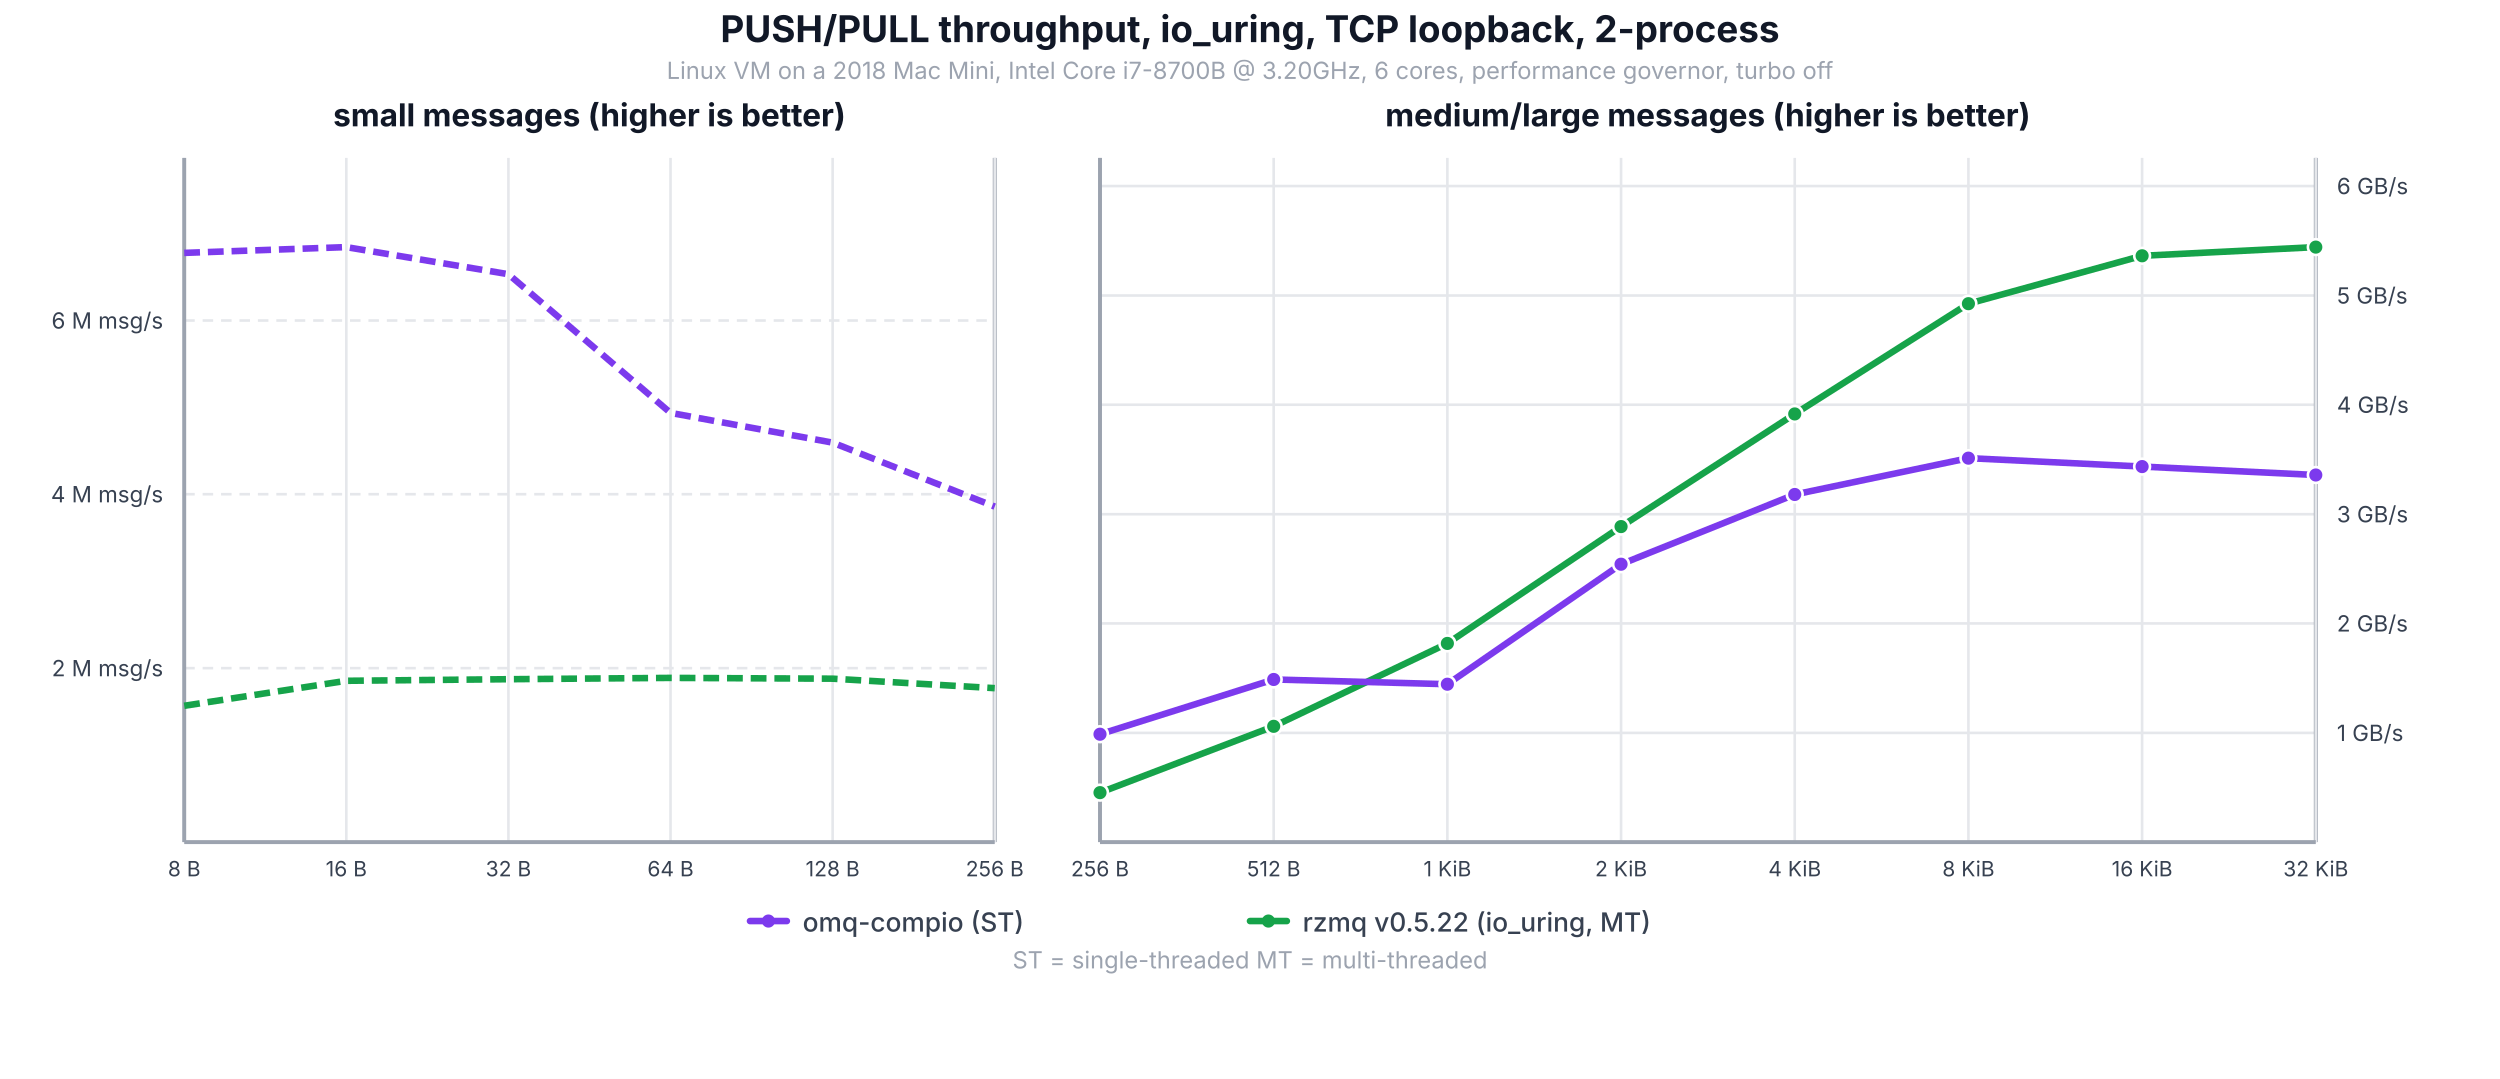
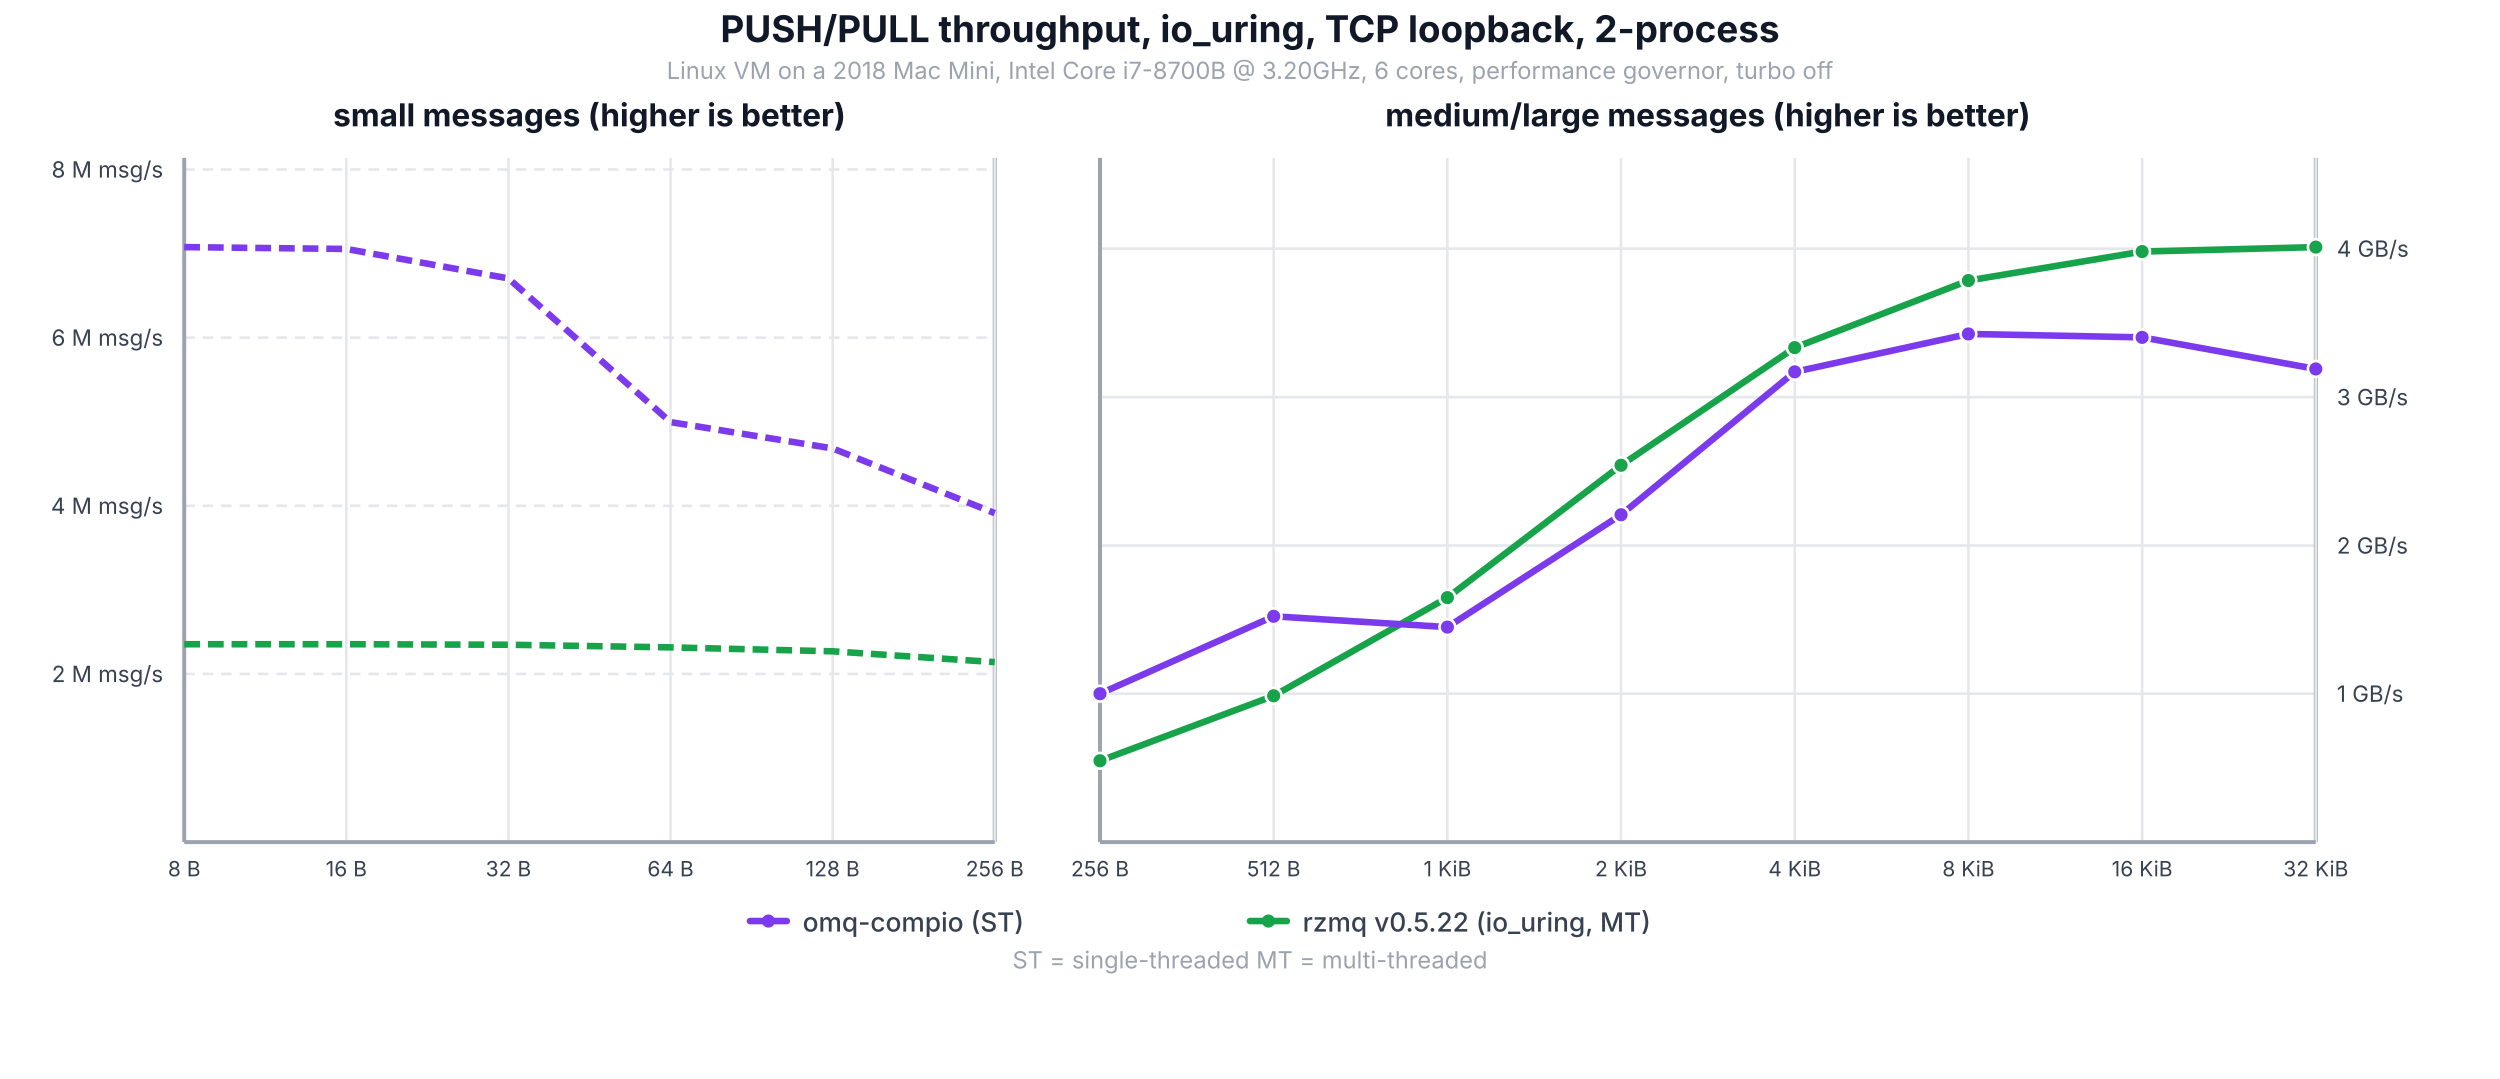
<svg xmlns="http://www.w3.org/2000/svg" viewBox="0 0 950 410" font-family="system-ui, -apple-system, sans-serif">
  <rect width="950" height="410" fill="white" />
  <text x="475.0" y="16.0" text-anchor="middle" fill="#111827" font-size="14" font-weight="700">PUSH/PULL throughput, io_uring, TCP loopback, 2-process</text>
  <text x="475.0" y="30.0" text-anchor="middle" fill="#9ca3af" font-size="9">Linux VM on a 2018 Mac Mini, Intel Core i7-8700B @ 3.20GHz, 6 cores, performance governor, turbo off</text>
  <text x="224.0" y="48.0" text-anchor="middle" fill="#111827" font-size="12" font-weight="700">small messages (higher is better)</text>
-   <line x1="70.0" y1="253.9" x2="378.0" y2="253.9" stroke="#e5e7eb" stroke-width="1" stroke-dasharray="4,3" />
-   <text x="62.0" y="253.9" text-anchor="end" dominant-baseline="middle" fill="#374151" font-size="8.5">2 M msg/s</text>
-   <line x1="70.0" y1="187.8" x2="378.0" y2="187.8" stroke="#e5e7eb" stroke-width="1" stroke-dasharray="4,3" />
-   <text x="62.0" y="187.8" text-anchor="end" dominant-baseline="middle" fill="#374151" font-size="8.5">4 M msg/s</text>
-   <line x1="70.0" y1="121.8" x2="378.0" y2="121.8" stroke="#e5e7eb" stroke-width="1" stroke-dasharray="4,3" />
-   <text x="62.0" y="121.8" text-anchor="end" dominant-baseline="middle" fill="#374151" font-size="8.5">6 M msg/s</text>
+   <line x1="70.0" y1="256.1" x2="378.0" y2="256.1" stroke="#e5e7eb" stroke-width="1" stroke-dasharray="4,3" />
+   <text x="62.0" y="256.1" text-anchor="end" dominant-baseline="middle" fill="#374151" font-size="8.5">2 M msg/s</text>
+   <line x1="70.0" y1="192.2" x2="378.0" y2="192.2" stroke="#e5e7eb" stroke-width="1" stroke-dasharray="4,3" />
+   <text x="62.0" y="192.2" text-anchor="end" dominant-baseline="middle" fill="#374151" font-size="8.5">4 M msg/s</text>
+   <line x1="70.0" y1="128.3" x2="378.0" y2="128.3" stroke="#e5e7eb" stroke-width="1" stroke-dasharray="4,3" />
+   <text x="62.0" y="128.3" text-anchor="end" dominant-baseline="middle" fill="#374151" font-size="8.5">6 M msg/s</text>
+   <line x1="70.0" y1="64.4" x2="378.0" y2="64.4" stroke="#e5e7eb" stroke-width="1" stroke-dasharray="4,3" />
+   <text x="62.0" y="64.4" text-anchor="end" dominant-baseline="middle" fill="#374151" font-size="8.5">8 M msg/s</text>
  <line x1="378.0" y1="60.0" x2="378.0" y2="320.0" stroke="#9ca3af" stroke-width="1.5" />
  <line x1="70.0" y1="60.0" x2="70.0" y2="320.0" stroke="#e5e7eb" stroke-width="1" />
  <line x1="131.6" y1="60.0" x2="131.6" y2="320.0" stroke="#e5e7eb" stroke-width="1" />
  <line x1="193.2" y1="60.0" x2="193.2" y2="320.0" stroke="#e5e7eb" stroke-width="1" />
  <line x1="254.8" y1="60.0" x2="254.8" y2="320.0" stroke="#e5e7eb" stroke-width="1" />
  <line x1="316.4" y1="60.0" x2="316.4" y2="320.0" stroke="#e5e7eb" stroke-width="1" />
  <line x1="378.0" y1="60.0" x2="378.0" y2="320.0" stroke="#e5e7eb" stroke-width="1" />
  <line x1="70.0" y1="60.0" x2="70.0" y2="320.0" stroke="#9ca3af" stroke-width="1.5" />
  <line x1="70.0" y1="320.0" x2="378.0" y2="320.0" stroke="#9ca3af" stroke-width="1.5" />
-   <polyline points="70.0,268.2 131.6,258.7 193.2,258.1 254.8,257.6 316.4,257.9 378.0,261.5" fill="none" stroke="#16a34a" stroke-width="2.5" stroke-dasharray="6,3" />
-   <polyline points="70.0,96.1 131.6,93.9 193.2,104.2 254.8,156.9 316.4,168.2 378.0,192.5" fill="none" stroke="#7c3aed" stroke-width="2.5" stroke-dasharray="6,3" />
+   <polyline points="70.0,244.8 131.6,244.8 193.2,245.0 254.8,246.0 316.4,247.5 378.0,251.6" fill="none" stroke="#16a34a" stroke-width="2.5" stroke-dasharray="6,3" />
+   <polyline points="70.0,93.9 131.6,94.6 193.2,105.8 254.8,160.4 316.4,170.4 378.0,195.0" fill="none" stroke="#7c3aed" stroke-width="2.5" stroke-dasharray="6,3" />
  <text x="70.0" y="333.0" text-anchor="middle" fill="#374151" font-size="8">8 B</text>
  <text x="131.6" y="333.0" text-anchor="middle" fill="#374151" font-size="8">16 B</text>
  <text x="193.2" y="333.0" text-anchor="middle" fill="#374151" font-size="8">32 B</text>
  <text x="254.8" y="333.0" text-anchor="middle" fill="#374151" font-size="8">64 B</text>
  <text x="316.4" y="333.0" text-anchor="middle" fill="#374151" font-size="8">128 B</text>
  <text x="378.0" y="333.0" text-anchor="middle" fill="#374151" font-size="8">256 B</text>
  <text x="649.0" y="48.0" text-anchor="middle" fill="#111827" font-size="12" font-weight="700">medium/large messages (higher is better)</text>
-   <line x1="418.0" y1="278.5" x2="880.0" y2="278.5" stroke="#e5e7eb" stroke-width="1" />
-   <text x="888.0" y="278.5" text-anchor="start" dominant-baseline="middle" fill="#374151" font-size="8.5">1 GB/s</text>
-   <line x1="418.0" y1="236.9" x2="880.0" y2="236.9" stroke="#e5e7eb" stroke-width="1" />
-   <text x="888.0" y="236.9" text-anchor="start" dominant-baseline="middle" fill="#374151" font-size="8.5">2 GB/s</text>
-   <line x1="418.0" y1="195.4" x2="880.0" y2="195.4" stroke="#e5e7eb" stroke-width="1" />
-   <text x="888.0" y="195.4" text-anchor="start" dominant-baseline="middle" fill="#374151" font-size="8.5">3 GB/s</text>
-   <line x1="418.0" y1="153.8" x2="880.0" y2="153.8" stroke="#e5e7eb" stroke-width="1" />
-   <text x="888.0" y="153.8" text-anchor="start" dominant-baseline="middle" fill="#374151" font-size="8.5">4 GB/s</text>
-   <line x1="418.0" y1="112.3" x2="880.0" y2="112.3" stroke="#e5e7eb" stroke-width="1" />
-   <text x="888.0" y="112.3" text-anchor="start" dominant-baseline="middle" fill="#374151" font-size="8.5">5 GB/s</text>
-   <line x1="418.0" y1="70.7" x2="880.0" y2="70.7" stroke="#e5e7eb" stroke-width="1" />
-   <text x="888.0" y="70.7" text-anchor="start" dominant-baseline="middle" fill="#374151" font-size="8.5">6 GB/s</text>
+   <line x1="418.0" y1="263.6" x2="880.0" y2="263.6" stroke="#e5e7eb" stroke-width="1" />
+   <text x="888.0" y="263.6" text-anchor="start" dominant-baseline="middle" fill="#374151" font-size="8.5">1 GB/s</text>
+   <line x1="418.0" y1="207.3" x2="880.0" y2="207.3" stroke="#e5e7eb" stroke-width="1" />
+   <text x="888.0" y="207.3" text-anchor="start" dominant-baseline="middle" fill="#374151" font-size="8.5">2 GB/s</text>
+   <line x1="418.0" y1="150.9" x2="880.0" y2="150.9" stroke="#e5e7eb" stroke-width="1" />
+   <text x="888.0" y="150.9" text-anchor="start" dominant-baseline="middle" fill="#374151" font-size="8.5">3 GB/s</text>
+   <line x1="418.0" y1="94.5" x2="880.0" y2="94.5" stroke="#e5e7eb" stroke-width="1" />
+   <text x="888.0" y="94.5" text-anchor="start" dominant-baseline="middle" fill="#374151" font-size="8.5">4 GB/s</text>
  <line x1="880.0" y1="60.0" x2="880.0" y2="320.0" stroke="#9ca3af" stroke-width="1.5" />
  <line x1="418.0" y1="60.0" x2="418.0" y2="320.0" stroke="#e5e7eb" stroke-width="1" />
  <line x1="484.0" y1="60.0" x2="484.0" y2="320.0" stroke="#e5e7eb" stroke-width="1" />
  <line x1="550.0" y1="60.0" x2="550.0" y2="320.0" stroke="#e5e7eb" stroke-width="1" />
  <line x1="616.0" y1="60.0" x2="616.0" y2="320.0" stroke="#e5e7eb" stroke-width="1" />
  <line x1="682.0" y1="60.0" x2="682.0" y2="320.0" stroke="#e5e7eb" stroke-width="1" />
  <line x1="748.0" y1="60.0" x2="748.0" y2="320.0" stroke="#e5e7eb" stroke-width="1" />
  <line x1="814.0" y1="60.0" x2="814.0" y2="320.0" stroke="#e5e7eb" stroke-width="1" />
  <line x1="880.0" y1="60.0" x2="880.0" y2="320.0" stroke="#e5e7eb" stroke-width="1" />
  <line x1="418.0" y1="60.0" x2="418.0" y2="320.0" stroke="#9ca3af" stroke-width="1.5" />
  <line x1="418.0" y1="320.0" x2="880.0" y2="320.0" stroke="#9ca3af" stroke-width="1.5" />
-   <polyline points="418.0,301.2 484.0,276.0 550.0,244.5 616.0,200.1 682.0,157.3 748.0,115.4 814.0,97.2 880.0,93.9" fill="none" stroke="#16a34a" stroke-width="2.5" stroke-linecap="round" stroke-linejoin="round" />
-   <circle cx="418.0" cy="301.2" r="3" fill="#16a34a" stroke="white" stroke-width="1" />
-   <circle cx="484.0" cy="276.0" r="3" fill="#16a34a" stroke="white" stroke-width="1" />
-   <circle cx="550.0" cy="244.5" r="3" fill="#16a34a" stroke="white" stroke-width="1" />
-   <circle cx="616.0" cy="200.1" r="3" fill="#16a34a" stroke="white" stroke-width="1" />
-   <circle cx="682.0" cy="157.3" r="3" fill="#16a34a" stroke="white" stroke-width="1" />
-   <circle cx="748.0" cy="115.4" r="3" fill="#16a34a" stroke="white" stroke-width="1" />
-   <circle cx="814.0" cy="97.2" r="3" fill="#16a34a" stroke="white" stroke-width="1" />
+   <polyline points="418.0,289.1 484.0,264.4 550.0,227.1 616.0,176.8 682.0,132.1 748.0,106.6 814.0,95.6 880.0,93.9" fill="none" stroke="#16a34a" stroke-width="2.5" stroke-linecap="round" stroke-linejoin="round" />
+   <circle cx="418.0" cy="289.1" r="3" fill="#16a34a" stroke="white" stroke-width="1" />
+   <circle cx="484.0" cy="264.4" r="3" fill="#16a34a" stroke="white" stroke-width="1" />
+   <circle cx="550.0" cy="227.1" r="3" fill="#16a34a" stroke="white" stroke-width="1" />
+   <circle cx="616.0" cy="176.8" r="3" fill="#16a34a" stroke="white" stroke-width="1" />
+   <circle cx="682.0" cy="132.1" r="3" fill="#16a34a" stroke="white" stroke-width="1" />
+   <circle cx="748.0" cy="106.6" r="3" fill="#16a34a" stroke="white" stroke-width="1" />
+   <circle cx="814.0" cy="95.6" r="3" fill="#16a34a" stroke="white" stroke-width="1" />
  <circle cx="880.0" cy="93.9" r="3" fill="#16a34a" stroke="white" stroke-width="1" />
-   <polyline points="418.0,279.0 484.0,258.2 550.0,260.0 616.0,214.4 682.0,187.9 748.0,174.1 814.0,177.3 880.0,180.5" fill="none" stroke="#7c3aed" stroke-width="2.5" stroke-linecap="round" stroke-linejoin="round" />
-   <circle cx="418.0" cy="279.0" r="3" fill="#7c3aed" stroke="white" stroke-width="1" />
-   <circle cx="484.0" cy="258.2" r="3" fill="#7c3aed" stroke="white" stroke-width="1" />
-   <circle cx="550.0" cy="260.0" r="3" fill="#7c3aed" stroke="white" stroke-width="1" />
-   <circle cx="616.0" cy="214.4" r="3" fill="#7c3aed" stroke="white" stroke-width="1" />
-   <circle cx="682.0" cy="187.9" r="3" fill="#7c3aed" stroke="white" stroke-width="1" />
-   <circle cx="748.0" cy="174.1" r="3" fill="#7c3aed" stroke="white" stroke-width="1" />
-   <circle cx="814.0" cy="177.3" r="3" fill="#7c3aed" stroke="white" stroke-width="1" />
-   <circle cx="880.0" cy="180.5" r="3" fill="#7c3aed" stroke="white" stroke-width="1" />
+   <polyline points="418.0,263.6 484.0,234.2 550.0,238.3 616.0,195.6 682.0,141.3 748.0,126.9 814.0,128.2 880.0,140.2" fill="none" stroke="#7c3aed" stroke-width="2.5" stroke-linecap="round" stroke-linejoin="round" />
+   <circle cx="418.0" cy="263.6" r="3" fill="#7c3aed" stroke="white" stroke-width="1" />
+   <circle cx="484.0" cy="234.2" r="3" fill="#7c3aed" stroke="white" stroke-width="1" />
+   <circle cx="550.0" cy="238.3" r="3" fill="#7c3aed" stroke="white" stroke-width="1" />
+   <circle cx="616.0" cy="195.6" r="3" fill="#7c3aed" stroke="white" stroke-width="1" />
+   <circle cx="682.0" cy="141.3" r="3" fill="#7c3aed" stroke="white" stroke-width="1" />
+   <circle cx="748.0" cy="126.9" r="3" fill="#7c3aed" stroke="white" stroke-width="1" />
+   <circle cx="814.0" cy="128.2" r="3" fill="#7c3aed" stroke="white" stroke-width="1" />
+   <circle cx="880.0" cy="140.2" r="3" fill="#7c3aed" stroke="white" stroke-width="1" />
  <text x="418.0" y="333.0" text-anchor="middle" fill="#374151" font-size="8">256 B</text>
  <text x="484.0" y="333.0" text-anchor="middle" fill="#374151" font-size="8">512 B</text>
  <text x="550.0" y="333.0" text-anchor="middle" fill="#374151" font-size="8">1 KiB</text>
  <text x="616.0" y="333.0" text-anchor="middle" fill="#374151" font-size="8">2 KiB</text>
  <text x="682.0" y="333.0" text-anchor="middle" fill="#374151" font-size="8">4 KiB</text>
  <text x="748.0" y="333.0" text-anchor="middle" fill="#374151" font-size="8">8 KiB</text>
  <text x="814.0" y="333.0" text-anchor="middle" fill="#374151" font-size="8">16 KiB</text>
  <text x="880.0" y="333.0" text-anchor="middle" fill="#374151" font-size="8">32 KiB</text>
  <line x1="285" y1="350" x2="299" y2="350" stroke="#7c3aed" stroke-width="2.5" stroke-linecap="round" />
  <circle cx="292" cy="350" r="2.5" fill="#7c3aed" />
  <text x="305" y="354" fill="#374151" font-size="10" font-weight="500">omq-compio (ST)</text>
  <line x1="475" y1="350" x2="489" y2="350" stroke="#16a34a" stroke-width="2.5" stroke-linecap="round" />
  <circle cx="482" cy="350" r="2.5" fill="#16a34a" />
  <text x="495" y="354" fill="#374151" font-size="10" font-weight="500">rzmq v0.5.22 (io_uring, MT)</text>
  <text x="475.0" y="368.0" text-anchor="middle" fill="#9ca3af" font-size="9">ST = single-threaded   MT = multi-threaded</text>
</svg>
